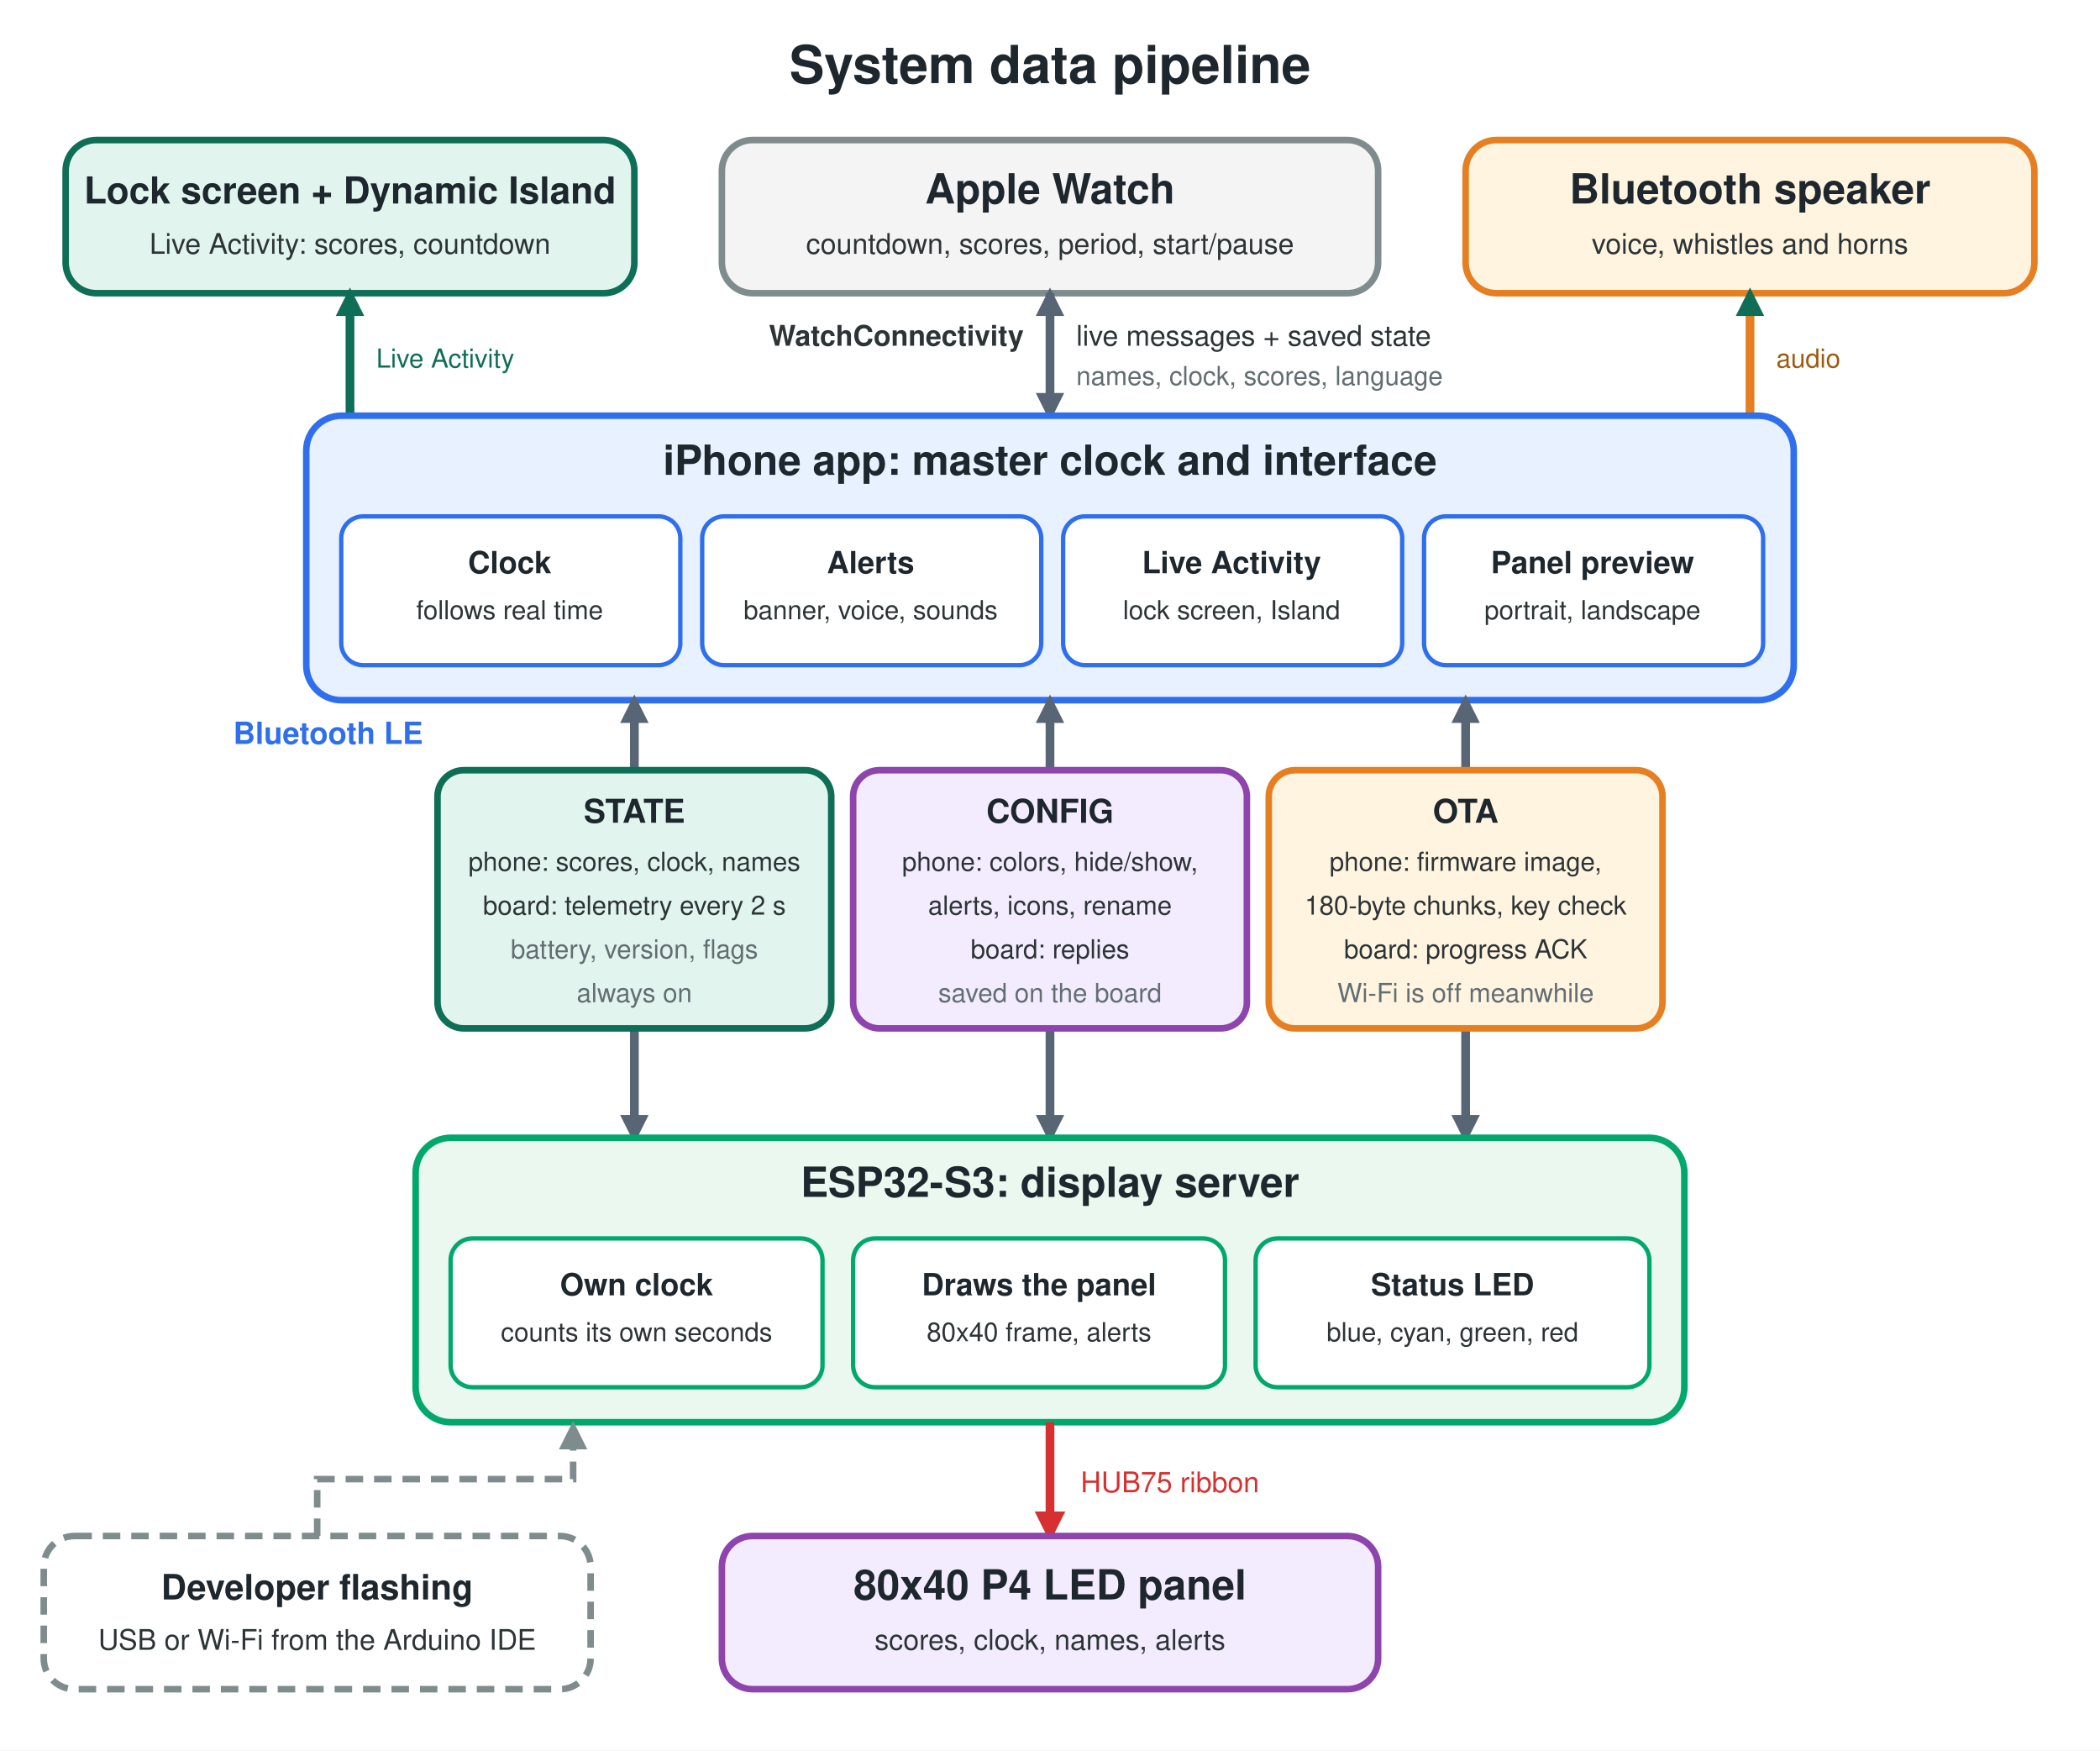
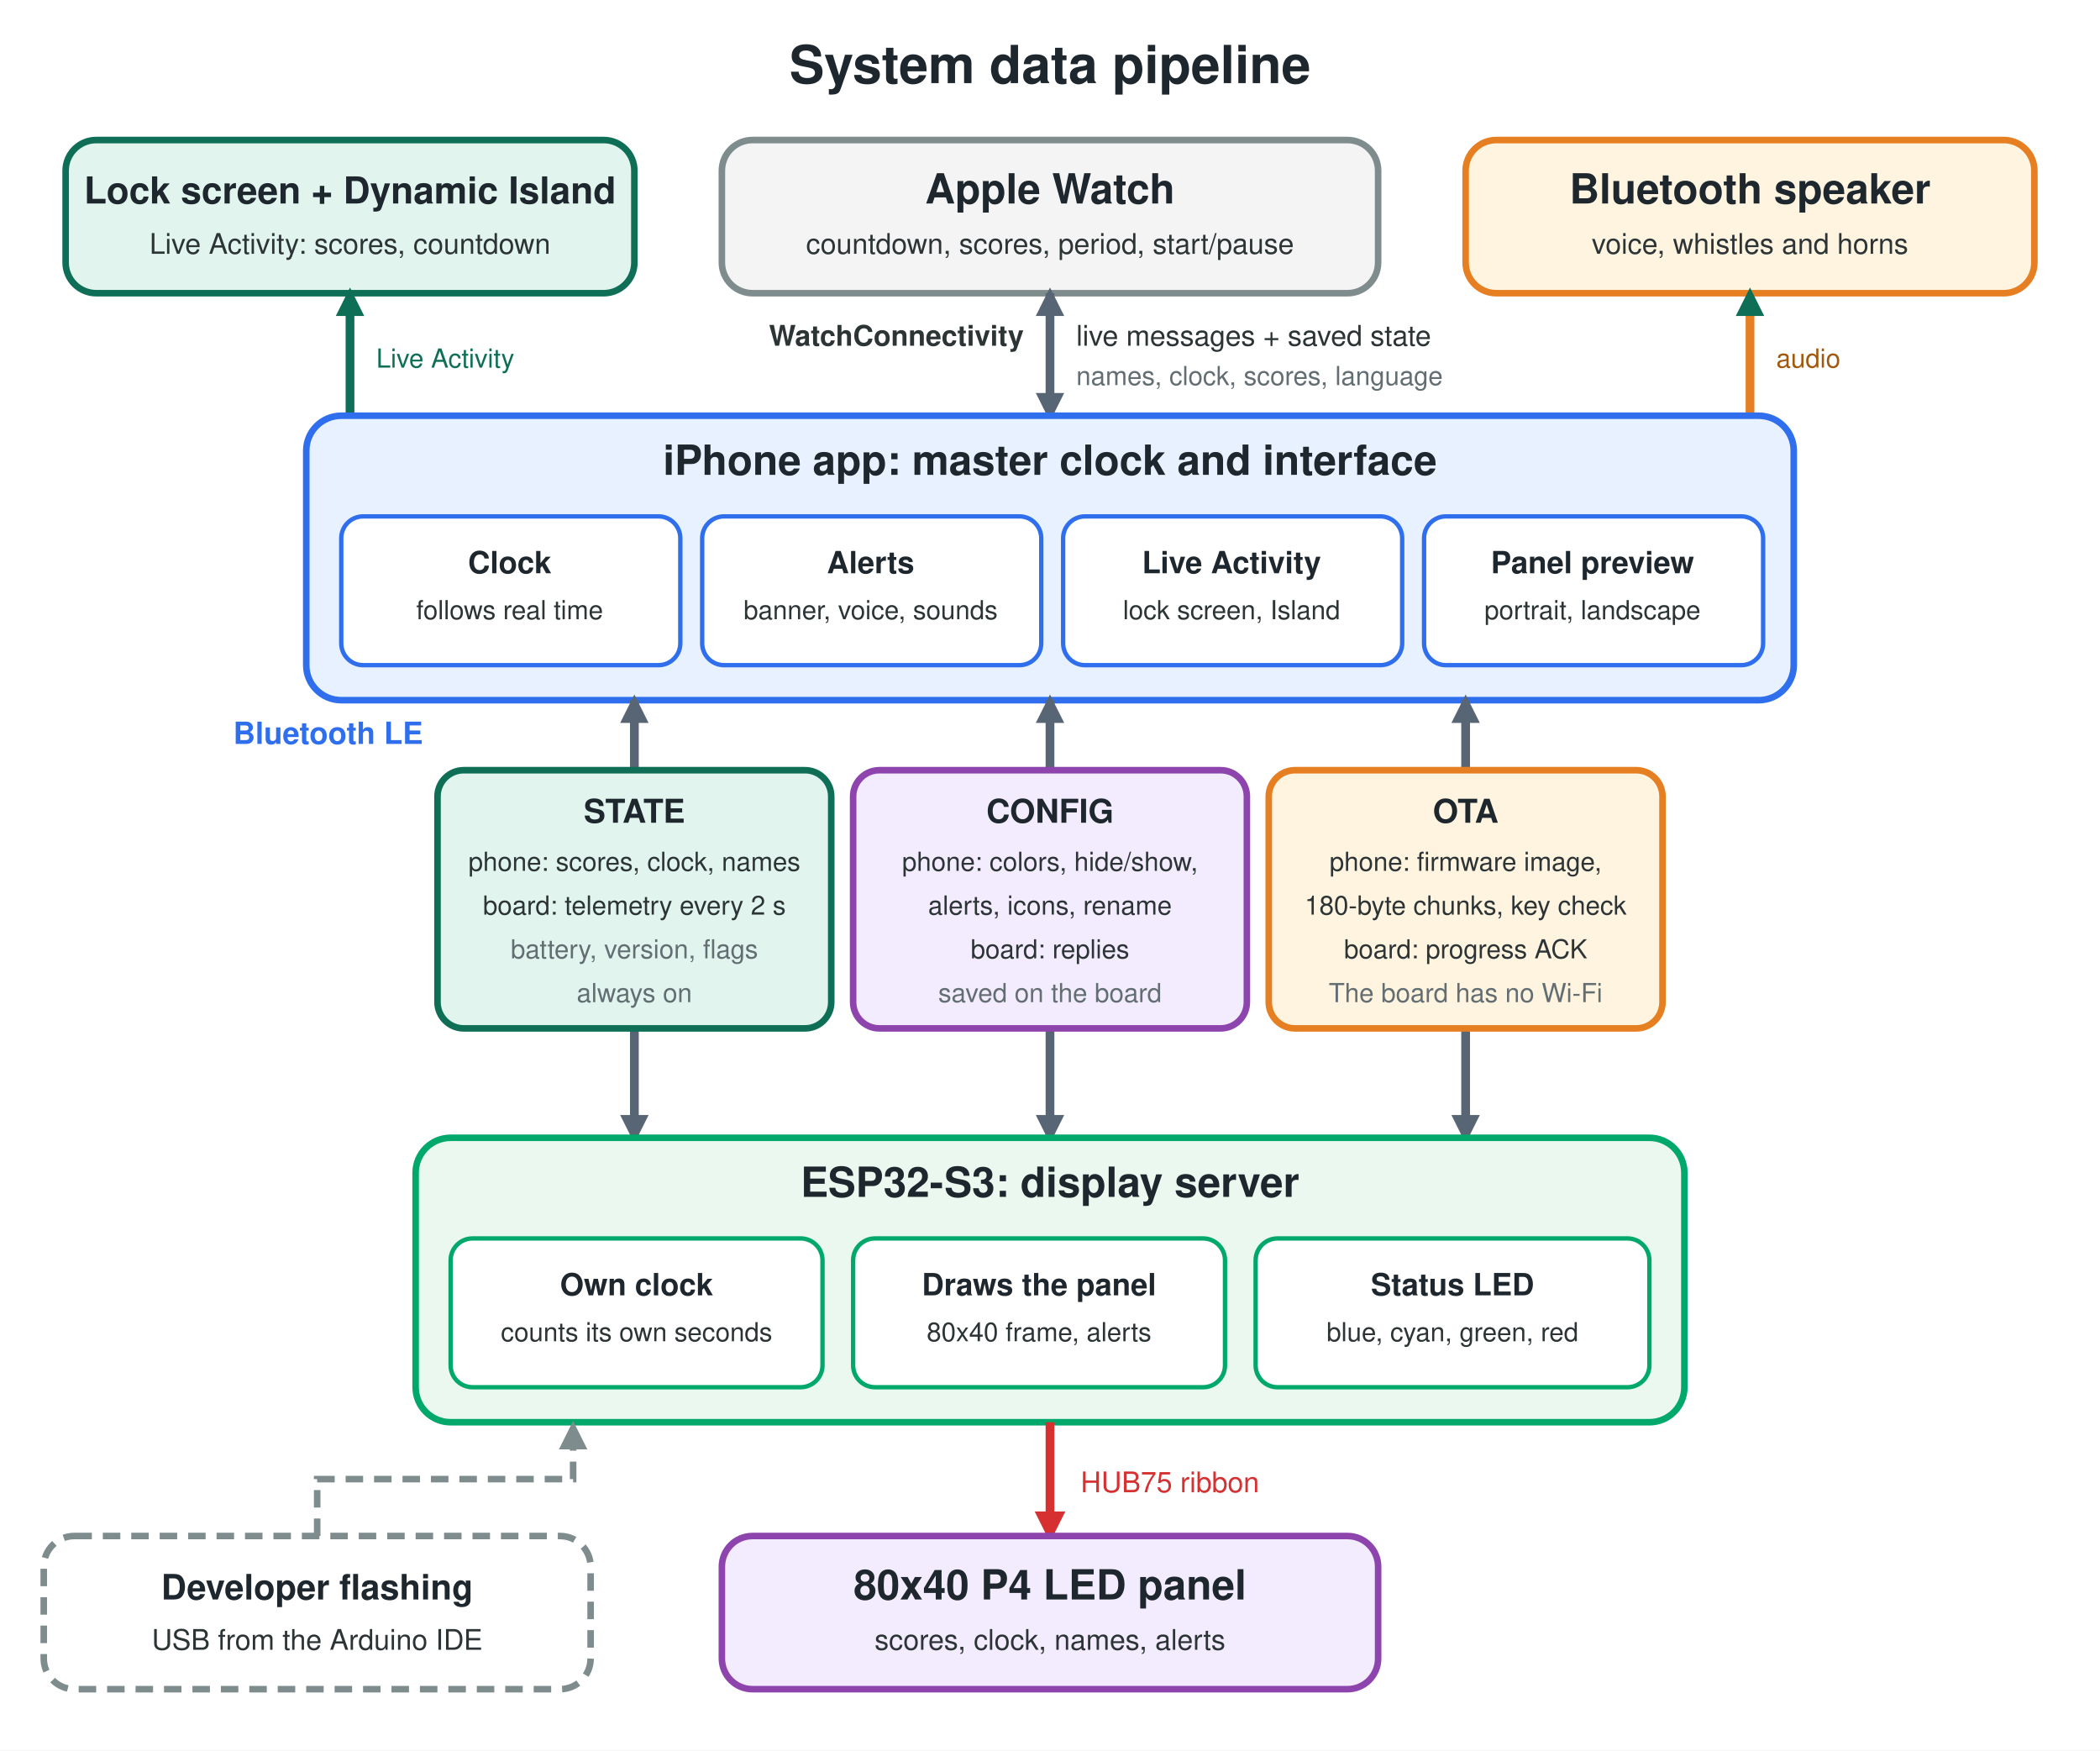
<svg xmlns="http://www.w3.org/2000/svg" viewBox="0 0 960 800" font-family="-apple-system, Helvetica, Arial, sans-serif">
  <defs>
    <marker id="aBoth" viewBox="0 0 10 10" refX="8" refY="5" markerWidth="13" markerHeight="13" markerUnits="userSpaceOnUse" orient="auto-start-reverse">
      <path d="M0 0L10 5L0 10z" fill="#576574" />
    </marker>
    <marker id="aRed" viewBox="0 0 10 10" refX="8" refY="5" markerWidth="14" markerHeight="14" markerUnits="userSpaceOnUse" orient="auto">
      <path d="M0 0L10 5L0 10z" fill="#d63031" />
    </marker>
    <marker id="aTeal" viewBox="0 0 10 10" refX="8" refY="5" markerWidth="13" markerHeight="13" markerUnits="userSpaceOnUse" orient="auto-start-reverse">
      <path d="M0 0L10 5L0 10z" fill="#0f6e56" />
    </marker>
    <marker id="aGray" viewBox="0 0 10 10" refX="8" refY="5" markerWidth="13" markerHeight="13" markerUnits="userSpaceOnUse" orient="auto">
      <path d="M0 0L10 5L0 10z" fill="#7f8c8d" />
    </marker>
  </defs>
  <rect width="960" height="800" fill="#ffffff" />
  <text x="480" y="38" text-anchor="middle" font-size="24" font-weight="700" fill="#1e272e">System data pipeline</text>
  <rect x="30" y="64" width="260" height="70" rx="14" fill="#e1f5ee" stroke="#0f6e56" stroke-width="3" />
  <text x="160" y="93" text-anchor="middle" font-size="17" font-weight="700" fill="#1e272e">Lock screen + Dynamic Island</text>
  <text x="160" y="116" text-anchor="middle" font-size="13" fill="#2d3436">Live Activity: scores, countdown</text>
  <line x1="160" y1="190" x2="160" y2="134" stroke="#0f6e56" stroke-width="4" marker-end="url(#aTeal)" />
  <text x="172" y="168" font-size="12" fill="#0f6e56">Live Activity</text>
  <rect x="330" y="64" width="300" height="70" rx="14" fill="#f4f4f4" stroke="#7f8c8d" stroke-width="3" />
  <text x="480" y="93" text-anchor="middle" font-size="19" font-weight="700" fill="#1e272e">Apple Watch</text>
  <text x="480" y="116" text-anchor="middle" font-size="13" fill="#2d3436">countdown, scores, period, start/pause</text>
  <line x1="480" y1="134" x2="480" y2="190" stroke="#576574" stroke-width="4" marker-start="url(#aBoth)" marker-end="url(#aBoth)" />
  <text x="468" y="158" text-anchor="end" font-size="13" font-weight="700" fill="#2d3436">WatchConnectivity</text>
  <text x="492" y="158" font-size="13" fill="#2d3436">live messages + saved state</text>
  <text x="492" y="176" font-size="12" fill="#636e72">names, clock, scores, language</text>
  <rect x="670" y="64" width="260" height="70" rx="14" fill="#fff4e0" stroke="#e67e22" stroke-width="3" />
  <text x="800" y="93" text-anchor="middle" font-size="19" font-weight="700" fill="#1e272e">Bluetooth speaker</text>
  <text x="800" y="116" text-anchor="middle" font-size="13" fill="#2d3436">voice, whistles and horns</text>
  <line x1="800" y1="190" x2="800" y2="134" stroke="#e67e22" stroke-width="4" marker-end="url(#aTeal)" />
  <text x="812" y="168" font-size="12" fill="#a05a10">audio</text>
  <rect x="140" y="190" width="680" height="130" rx="16" fill="#e8f1ff" stroke="#2f6fed" stroke-width="3" />
  <text x="480" y="217" text-anchor="middle" font-size="19" font-weight="700" fill="#1e272e">iPhone app: master clock and interface</text>
  <g fill="#ffffff" stroke="#2f6fed" stroke-width="2">
    <rect x="156" y="236" width="155" height="68" rx="10" />
    <rect x="321" y="236" width="155" height="68" rx="10" />
    <rect x="486" y="236" width="155" height="68" rx="10" />
    <rect x="651" y="236" width="155" height="68" rx="10" />
  </g>
  <g text-anchor="middle" fill="#2d3436">
    <text x="233" y="262" font-size="14" font-weight="700" fill="#1e272e">Clock</text>
    <text x="233" y="283" font-size="12">follows real time</text>
    <text x="398" y="262" font-size="14" font-weight="700" fill="#1e272e">Alerts</text>
    <text x="398" y="283" font-size="12">banner, voice, sounds</text>
    <text x="563" y="262" font-size="14" font-weight="700" fill="#1e272e">Live Activity</text>
    <text x="563" y="283" font-size="12">lock screen, Island</text>
    <text x="728" y="262" font-size="14" font-weight="700" fill="#1e272e">Panel preview</text>
    <text x="728" y="283" font-size="12">portrait, landscape</text>
  </g>
  <text x="150" y="340" text-anchor="middle" font-size="14" font-weight="700" fill="#2f6fed">Bluetooth LE</text>
  <g stroke-width="4" stroke="#576574">
    <line x1="290" y1="320" x2="290" y2="520" marker-start="url(#aBoth)" marker-end="url(#aBoth)" />
    <line x1="480" y1="320" x2="480" y2="520" marker-start="url(#aBoth)" marker-end="url(#aBoth)" />
    <line x1="670" y1="320" x2="670" y2="520" marker-start="url(#aBoth)" marker-end="url(#aBoth)" />
  </g>
  <g stroke-width="3">
    <rect x="200" y="352" width="180" height="118" rx="12" fill="#e1f5ee" stroke="#0f6e56" />
    <rect x="390" y="352" width="180" height="118" rx="12" fill="#f3ecff" stroke="#8e44ad" />
    <rect x="580" y="352" width="180" height="118" rx="12" fill="#fff4e0" stroke="#e67e22" />
  </g>
  <g text-anchor="middle" fill="#2d3436" font-size="12">
    <text x="290" y="376" font-size="15" font-weight="700" fill="#1e272e">STATE</text>
    <text x="290" y="398">phone: scores, clock, names</text>
    <text x="290" y="418">board: telemetry every 2 s</text>
    <text x="290" y="438" fill="#636e72">battery, version, flags</text>
    <text x="290" y="458" fill="#636e72">always on</text>
    <text x="480" y="376" font-size="15" font-weight="700" fill="#1e272e">CONFIG</text>
    <text x="480" y="398">phone: colors, hide/show,</text>
    <text x="480" y="418">alerts, icons, rename</text>
    <text x="480" y="438">board: replies</text>
    <text x="480" y="458" fill="#636e72">saved on the board</text>
    <text x="670" y="376" font-size="15" font-weight="700" fill="#1e272e">OTA</text>
    <text x="670" y="398">phone: firmware image,</text>
    <text x="670" y="418">180-byte chunks, key check</text>
    <text x="670" y="438">board: progress ACK</text>
-     <text x="670" y="458" fill="#636e72">Wi-Fi is off meanwhile</text>
+     <text x="670" y="458" fill="#636e72">The board has no Wi-Fi</text>
  </g>
  <rect x="190" y="520" width="580" height="130" rx="16" fill="#eaf8ef" stroke="#00a86b" stroke-width="3" />
  <text x="480" y="547" text-anchor="middle" font-size="19" font-weight="700" fill="#1e272e">ESP32-S3: display server</text>
  <g fill="#ffffff" stroke="#00a86b" stroke-width="2">
    <rect x="206" y="566" width="170" height="68" rx="10" />
    <rect x="390" y="566" width="170" height="68" rx="10" />
    <rect x="574" y="566" width="180" height="68" rx="10" />
  </g>
  <g text-anchor="middle" fill="#2d3436">
    <text x="291" y="592" font-size="14" font-weight="700" fill="#1e272e">Own clock</text>
    <text x="291" y="613" font-size="12">counts its own seconds</text>
    <text x="475" y="592" font-size="14" font-weight="700" fill="#1e272e">Draws the panel</text>
    <text x="475" y="613" font-size="12">80x40 frame, alerts</text>
    <text x="664" y="592" font-size="14" font-weight="700" fill="#1e272e">Status LED</text>
    <text x="664" y="613" font-size="12">blue, cyan, green, red</text>
  </g>
  <line x1="480" y1="650" x2="480" y2="702" stroke="#d63031" stroke-width="4" marker-end="url(#aRed)" />
  <text x="494" y="682" font-size="13" fill="#d63031">HUB75 ribbon</text>
  <rect x="330" y="702" width="300" height="70" rx="14" fill="#f3ecff" stroke="#8e44ad" stroke-width="3" />
  <text x="480" y="731" text-anchor="middle" font-size="19" font-weight="700" fill="#1e272e">80x40 P4 LED panel</text>
  <text x="480" y="754" text-anchor="middle" font-size="13" fill="#2d3436">scores, clock, names, alerts</text>
  <rect x="20" y="702" width="250" height="70" rx="14" fill="#fff" stroke="#7f8c8d" stroke-width="3" stroke-dasharray="8 5" />
  <text x="145" y="731" text-anchor="middle" font-size="16" font-weight="700" fill="#1e272e">Developer flashing</text>
-   <text x="145" y="754" text-anchor="middle" font-size="13" fill="#2d3436">USB or Wi-Fi from the Arduino IDE</text>
+   <text x="145" y="754" text-anchor="middle" font-size="13" fill="#2d3436">USB from the Arduino IDE</text>
  <polyline points="145,702 145,676 262,676 262,652" fill="none" stroke="#7f8c8d" stroke-width="3" stroke-dasharray="8 5" marker-end="url(#aGray)" />
</svg>
